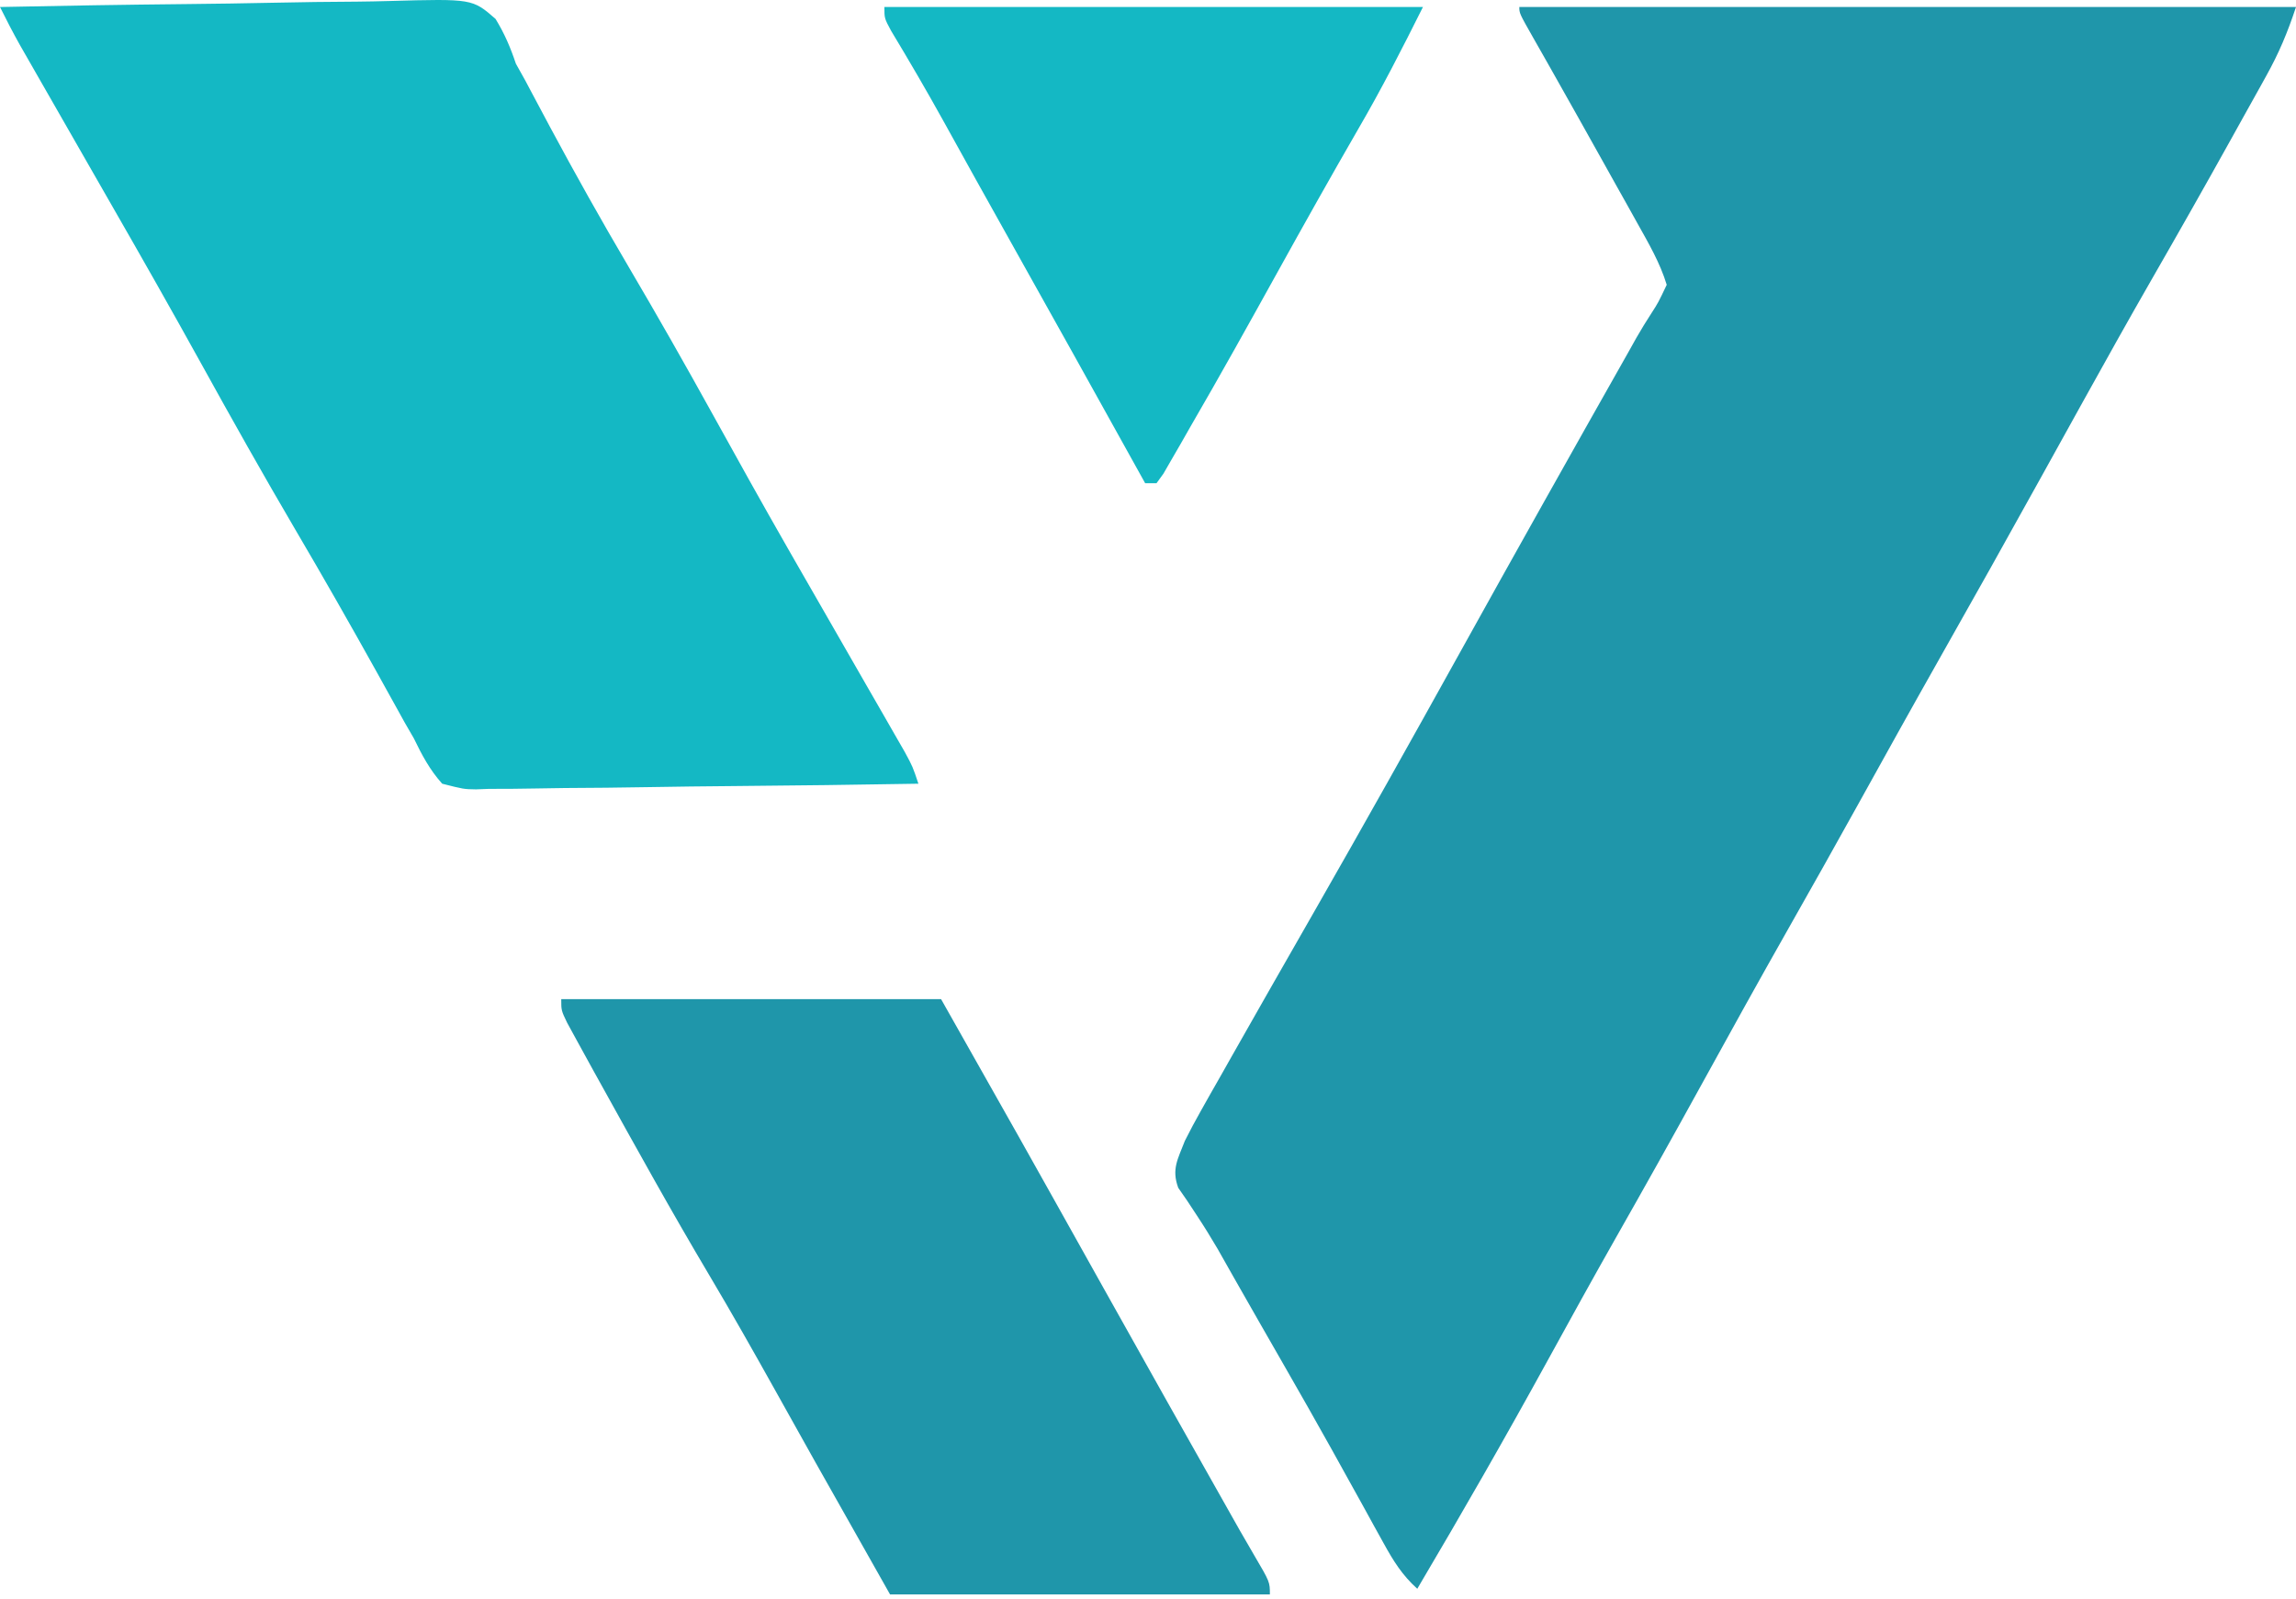
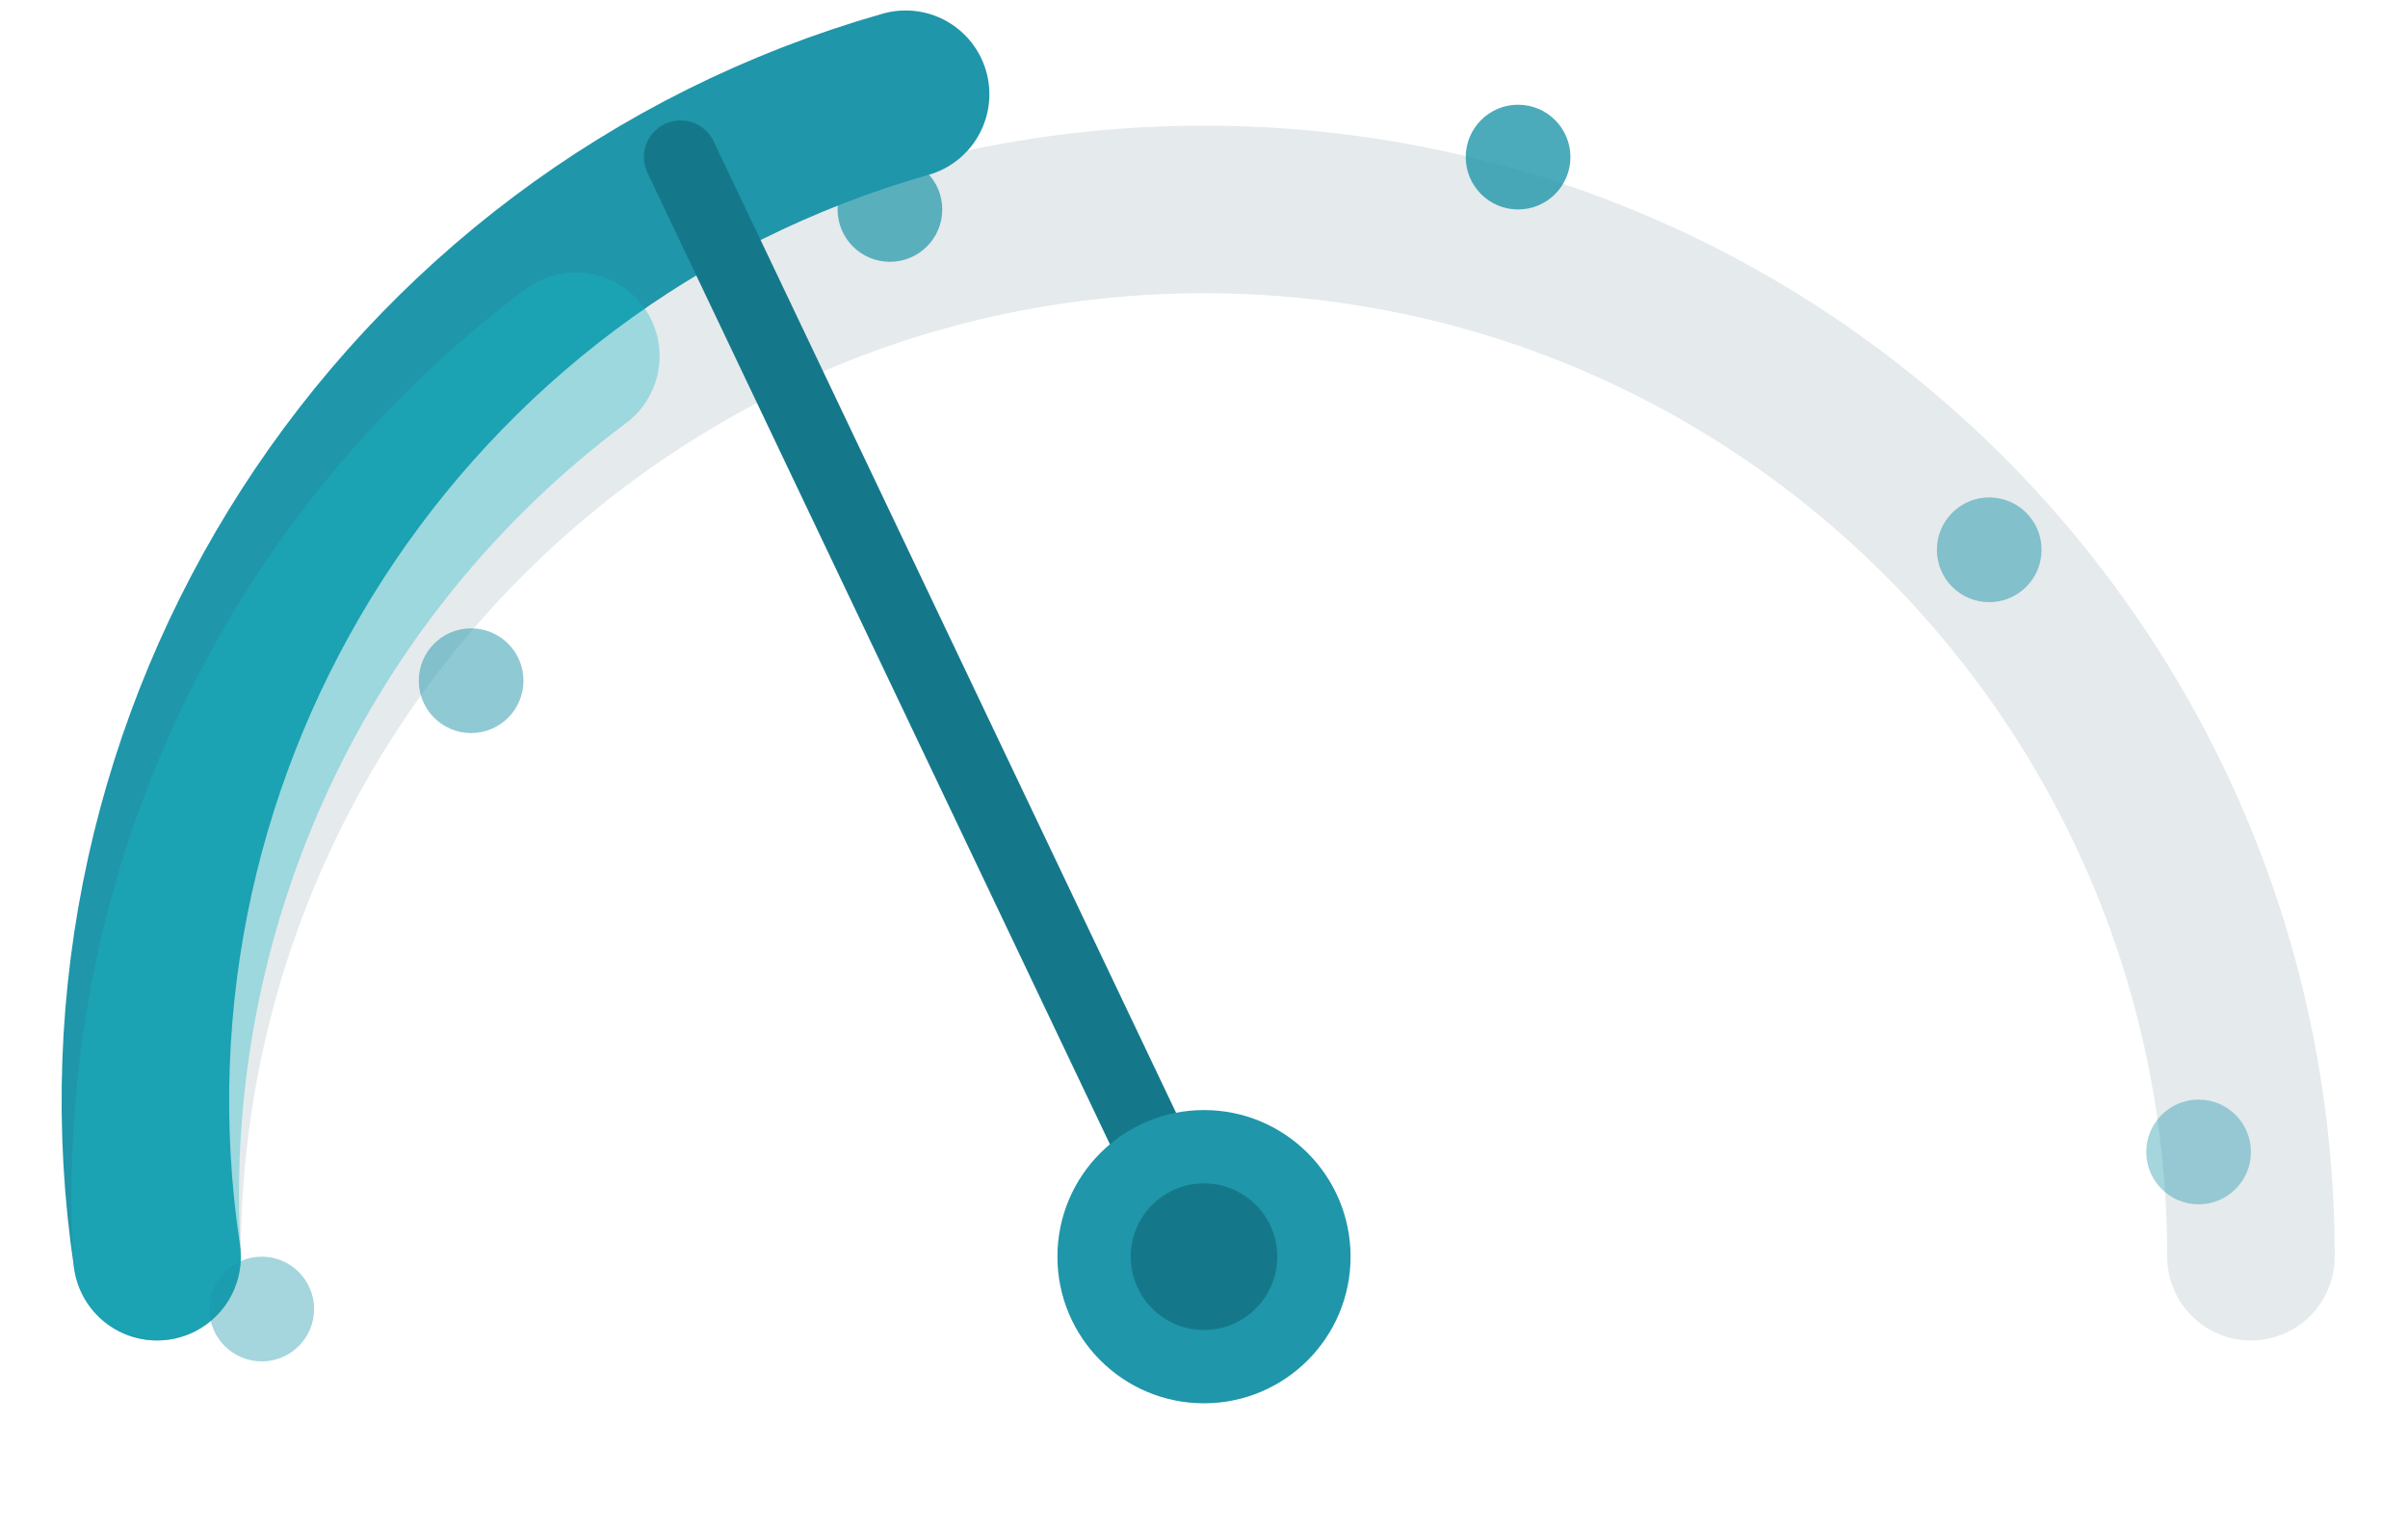
- <svg xmlns="http://www.w3.org/2000/svg" width="405" height="282" viewBox="0 0 405 282" fill="none">
-   <path d="M268 1.236C313.21 1.236 358.42 1.236 405 1.236C403.473 5.816 402.028 9.286 399.727 13.428C399.407 14.006 399.088 14.584 398.758 15.179C397.719 17.055 396.672 18.927 395.625 20.799C394.895 22.112 394.165 23.426 393.436 24.74C388.857 32.974 384.212 41.168 379.515 49.335C375.403 56.495 371.38 63.703 367.375 70.924C367.053 71.505 366.731 72.086 366.399 72.684C364.264 76.534 362.132 80.385 360 84.236C354.108 94.88 348.165 105.492 342.168 116.077C337.258 124.755 332.418 133.471 327.585 142.192C323.613 149.352 319.605 156.49 315.563 163.611C310.29 172.903 305.119 182.249 299.97 191.61C295.019 200.608 290.006 209.568 284.932 218.496C280.921 225.569 276.994 232.685 273.084 239.813C265.615 253.424 257.907 266.873 250 280.236C247.351 277.85 245.781 275.328 244.067 272.213C243.506 271.202 242.945 270.191 242.368 269.15C241.772 268.065 241.176 266.979 240.563 265.861C239.302 263.586 238.04 261.311 236.777 259.037C236.144 257.895 235.511 256.752 234.859 255.575C232.151 250.712 229.394 245.878 226.625 241.049C226.379 240.619 226.379 240.619 225.133 238.445C224.19 236.801 223.248 235.157 222.305 233.514C221.095 231.403 219.89 229.289 218.688 227.174C218.338 226.56 217.988 225.946 217.628 225.313C216.671 223.629 215.718 221.943 214.766 220.256C213.6 218.263 212.382 216.3 211.11 214.373C210.823 213.938 210.823 213.938 209.375 211.736C208.867 211.004 208.359 210.272 207.836 209.518C206.628 206.22 207.755 204.467 209 201.236C209.899 199.44 210.846 197.668 211.836 195.92C212.399 194.919 212.963 193.919 213.543 192.888C214.148 191.827 214.752 190.767 215.375 189.674C216.002 188.564 216.629 187.454 217.275 186.311C219.177 182.949 221.087 179.592 223 176.236C223.536 175.296 224.071 174.357 224.623 173.388C227.082 169.074 229.548 164.764 232.016 160.455C240.57 145.511 248.986 130.491 257.339 115.434C267.231 97.602 277.215 79.821 287.258 62.072C287.724 61.239 288.189 60.406 288.669 59.548C289.514 58.08 290.396 56.632 291.323 55.214C292.492 53.4 292.492 53.4 294 50.236C292.824 46.362 290.809 42.928 288.84 39.404C288.215 38.283 287.59 37.161 286.946 36.005C286.276 34.812 285.607 33.618 284.938 32.424C284.258 31.207 283.579 29.989 282.9 28.772C279.95 23.485 276.987 18.206 274.008 12.935C273.587 12.19 273.165 11.444 272.731 10.675C271.969 9.33 271.206 7.986 270.439 6.643C268 2.344 268 2.344 268 1.236Z" fill="#1F96AA" />
-   <path d="M0 1.236C10.979 1.005 21.956 0.827 32.937 0.718C38.036 0.666 43.133 0.595 48.231 0.482C53.153 0.373 58.073 0.314 62.995 0.288C64.872 0.269 66.748 0.233 68.624 0.179C83.32 -0.227 83.32 -0.227 87.414 3.34C88.998 5.933 90.039 8.361 91 11.236C91.273 11.725 91.273 11.725 92.652 14.194C92.864 14.594 92.864 14.594 93.938 16.619C94.185 17.083 94.185 17.083 95.437 19.427C95.953 20.395 96.469 21.364 97 22.361C101.47 30.687 106.079 38.908 110.875 47.049C115.917 55.607 120.82 64.231 125.625 72.924C130.016 80.868 134.425 88.798 138.938 96.674C139.403 97.486 139.868 98.298 140.347 99.135C142.228 102.414 144.111 105.691 145.996 108.968C148.197 112.794 150.395 116.622 152.591 120.451C153.67 122.33 154.752 124.208 155.834 126.086C156.497 127.243 157.161 128.4 157.824 129.557C158.413 130.58 159.002 131.604 159.608 132.659C161 135.236 161 135.236 162 138.236C151.134 138.422 140.269 138.564 129.402 138.651C124.356 138.693 119.311 138.749 114.266 138.84C109.396 138.927 104.528 138.975 99.658 138.996C97.8 139.01 95.942 139.039 94.085 139.082C91.482 139.14 88.882 139.148 86.279 139.145C85.511 139.173 84.744 139.202 83.953 139.232C81.79 139.199 81.79 139.199 78 138.236C75.815 135.802 74.415 133.169 73 130.236C72.462 129.305 71.924 128.374 71.369 127.414C71.134 126.988 71.134 126.988 69.941 124.83C69.398 123.852 68.855 122.874 68.295 121.866C67.723 120.833 67.152 119.8 66.562 118.736C61.824 110.221 57.003 101.762 52.062 93.362C46.378 83.686 40.892 73.911 35.463 64.09C30.288 54.734 25.011 45.442 19.685 36.171C16.606 30.809 13.534 25.444 10.464 20.077C9.395 18.209 8.325 16.342 7.254 14.475C6.601 13.333 5.947 12.191 5.273 11.014C4.69 9.995 4.107 8.977 3.505 7.928C2.271 5.721 1.12 3.502 0 1.236Z" fill="#14B8C4" />
-   <path d="M99 176.236C121.11 176.236 143.22 176.236 166 176.236C180.891 202.583 180.891 202.583 185.938 211.611C186.224 212.123 186.224 212.123 187.672 214.71C190.039 218.941 192.405 223.172 194.771 227.402C202.237 240.752 209.725 254.088 217.258 267.4C217.726 268.23 218.194 269.059 218.677 269.913C219.525 271.403 220.383 272.887 221.253 274.364C224 279.037 224 279.037 224 281.236C201.89 281.236 179.78 281.236 157 281.236C142.843 256.189 142.843 256.189 136.812 245.361C132.949 238.441 129.05 231.549 125 224.736C118.439 213.7 112.224 202.466 106 191.236C105.569 190.46 105.138 189.683 104.694 188.883C103.665 187.025 102.643 185.163 101.625 183.299C101.102 182.341 100.578 181.383 100.039 180.396C99 178.236 99 178.236 99 176.236Z" fill="#1F96AA" />
-   <path d="M156 1.236C187.35 1.236 218.7 1.236 251 1.236C247.327 8.582 243.681 15.729 239.562 22.799C234.707 31.211 229.954 39.677 225.25 48.174C220.231 57.233 215.201 66.28 210 75.236C209.713 75.74 209.713 75.74 208.262 78.287C207.992 78.753 207.992 78.753 206.625 81.111C206.164 81.913 205.702 82.715 205.227 83.541C204.822 84.1 204.417 84.66 204 85.236C203.34 85.236 202.68 85.236 202 85.236C201.619 84.549 201.238 83.862 200.845 83.154C193.235 69.439 185.609 55.733 177.937 42.052C174.054 35.128 170.197 28.19 166.357 21.242C163.399 15.907 160.329 10.649 157.18 5.424C156 3.236 156 3.236 156 1.236Z" fill="#14B8C4" />
+ <svg xmlns="http://www.w3.org/2000/svg" viewBox="110 180 460 292" role="img" aria-label="VoiceGateway">
+   <path d="M140 420 A200 200 0 0 1 540 420" fill="none" stroke="#E5EAEC" stroke-width="32" stroke-linecap="round" />
+   <path d="M140 420 A200 200 0 0 1 283 198" fill="none" stroke="#1F96AA" stroke-width="32" stroke-linecap="round" />
+   <path d="M140 420 A200 200 0 0 1 220 248" fill="none" stroke="#14B8C4" stroke-width="32" stroke-linecap="round" opacity="0.35" />
+   <line x1="340" y1="420" x2="240" y2="210" stroke="#15788A" stroke-width="14" stroke-linecap="round" />
+   <circle cx="340" cy="420" r="28" fill="#1F96AA" />
+   <circle cx="340" cy="420" r="14" fill="#15788A" />
+   <g fill="#1F96AA">
+     <circle cx="160" cy="430" r="10" opacity="0.4" />
+     <circle cx="200" cy="310" r="10" opacity="0.5" />
+     <circle cx="280" cy="220" r="10" opacity="0.7" />
+     <circle cx="400" cy="210" r="10" opacity="0.8" />
+     <circle cx="490" cy="285" r="10" opacity="0.5" />
+     <circle cx="530" cy="400" r="10" opacity="0.4" />
+   </g>
</svg>
